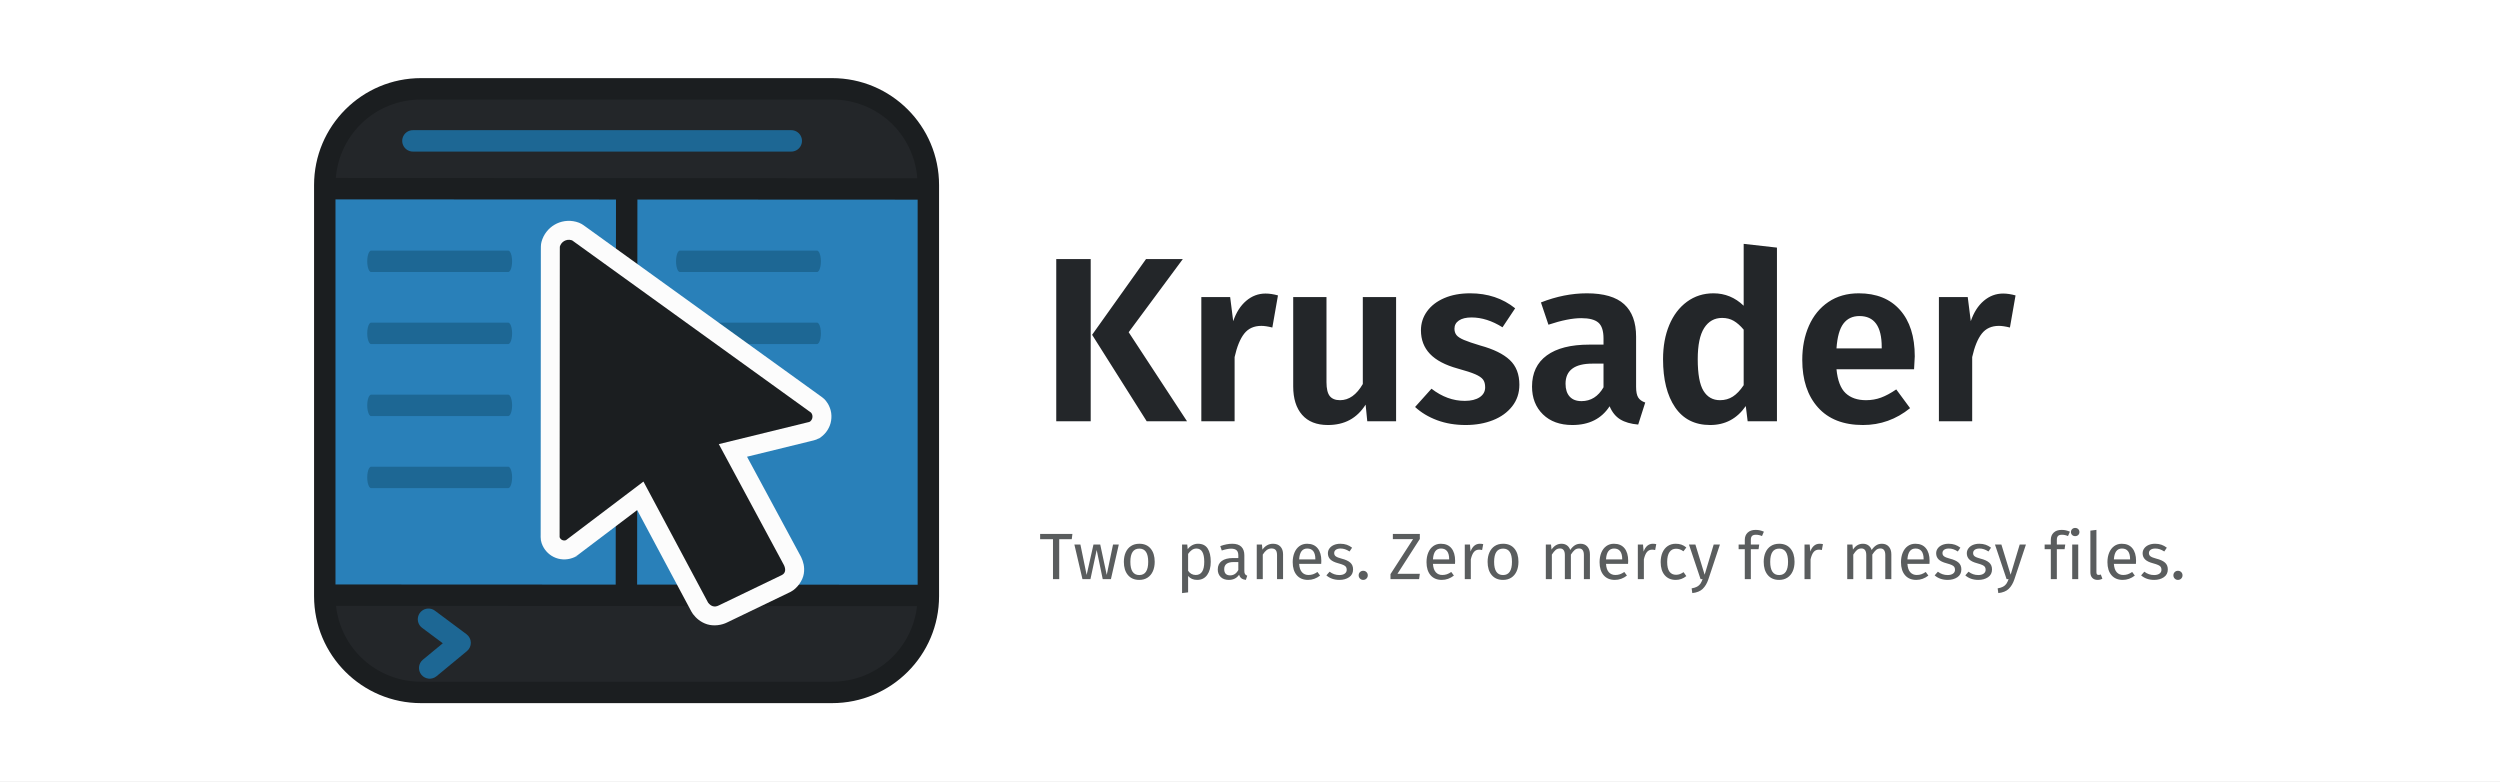
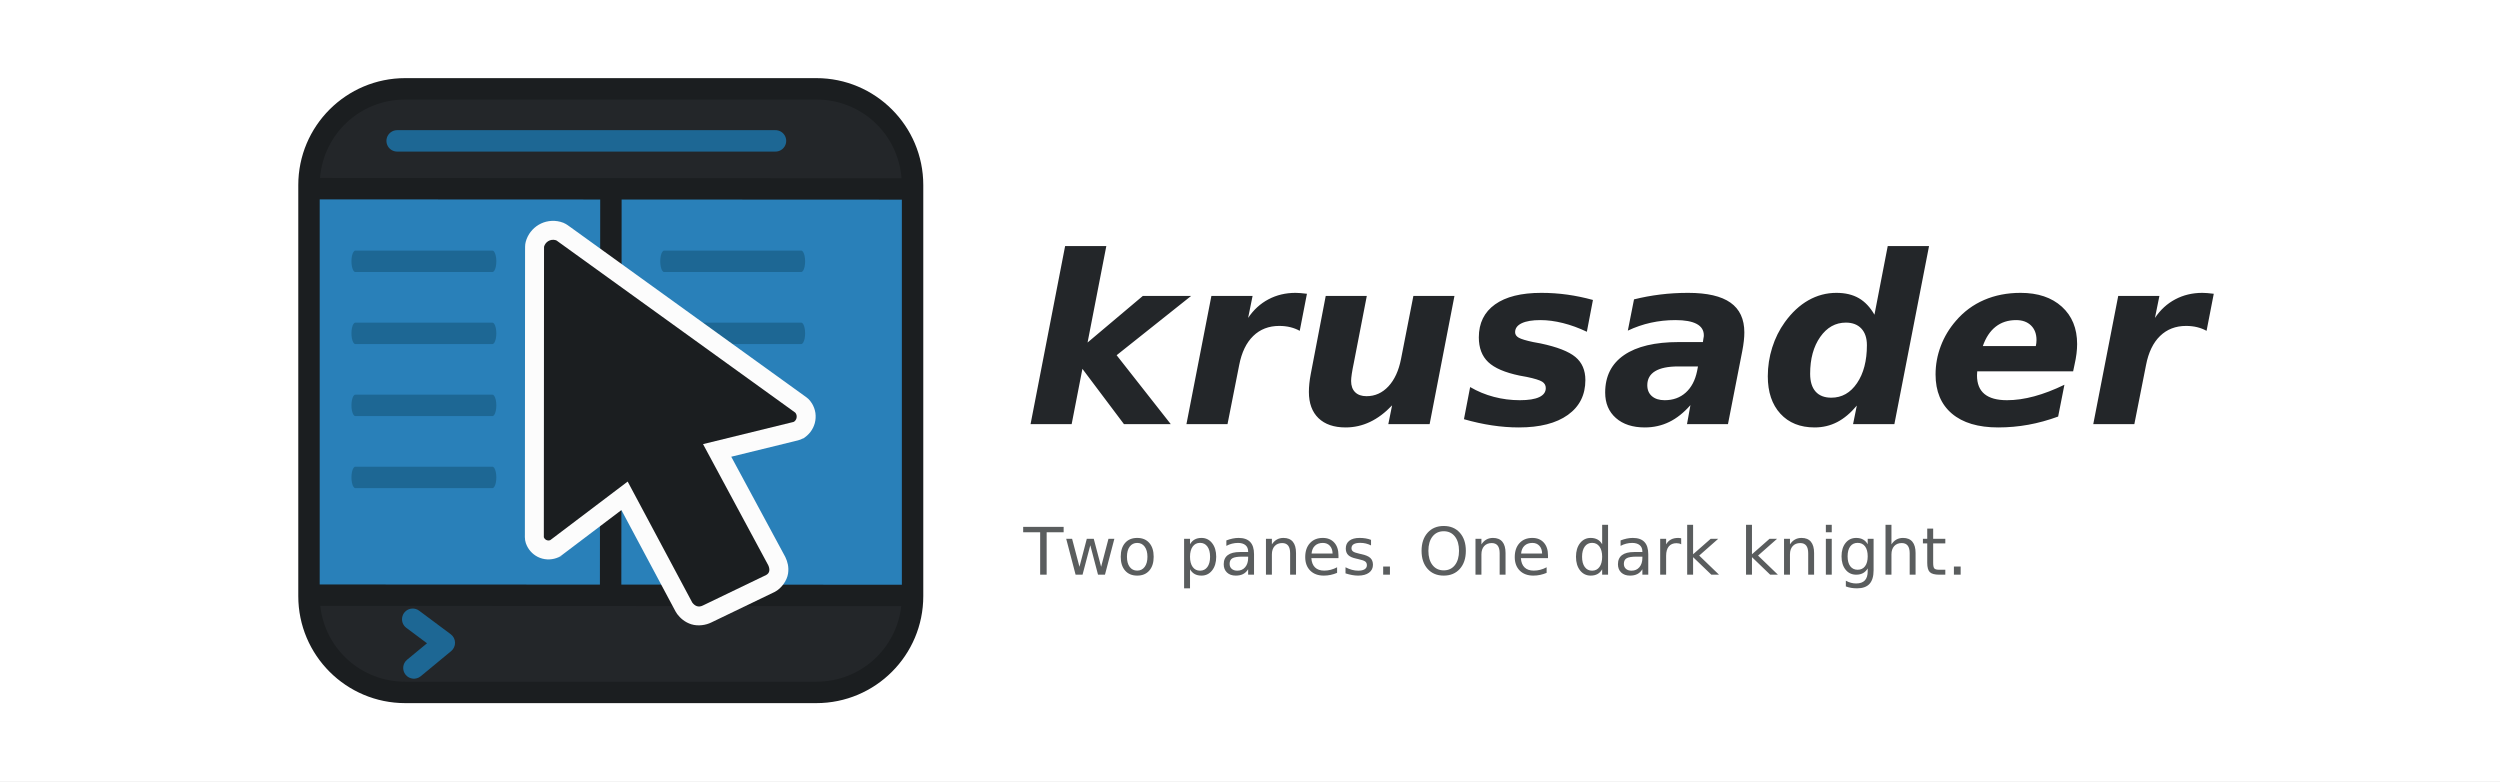
<svg xmlns="http://www.w3.org/2000/svg" width="1600" height="500" viewBox="0 0 1600 500" role="img" aria-label="Krusader">
  <rect width="1600" height="500" fill="#ffffff" />
-   <svg x="201.0" y="50.0" width="400" height="400" viewBox="0 0 200 200">
+   <svg x="190.9" y="50.0" width="400" height="400" viewBox="0 0 200 200">
    <defs id="defs3" />
    <path d="M 1.356,168.25 C 1.356,168.25 18.611,194 18.611,194 L 181.765,194 C 181.765,194 197.823,168.25 197.823,168.25 L 1.356,168.25 z" id="path2986" style="fill:#232629" />
    <path d="M 196.573,36.316 L 3.419,36.316 L 3.419,165.44 L 196.573,165.44 L 196.573,36.316 z" id="path2988" style="fill:#2980b9" />
    <path d="M 18.486,5.427 C 18.486,5.427 1.919,33.234 1.919,33.234 L 198.323,33.234 C 198.323,33.234 180.515,5.427 180.515,5.427 L 18.486,5.427 z" id="path2990" style="fill:#232629" />
    <path d="M 31.685,16.653 C 30.45,16.635 29.3,17.285 28.677,18.352 C 28.054,19.42 28.054,20.74 28.677,21.807 C 29.3,22.875 30.45,23.524 31.685,23.507 L 152.659,23.507 C 153.895,23.524 155.044,22.875 155.667,21.807 C 156.29,20.74 156.29,19.42 155.667,18.352 C 155.044,17.285 153.895,16.635 152.659,16.653 L 31.685,16.653 z" id="path2992" style="fill:#1d6794" />
    <path d="M 34.236,0 C 15.328,0 0,15.327 0,34.234 L 0,165.766 C 0,184.673 15.328,200 34.236,200 L 165.764,200 C 184.672,200 200,184.673 200,165.766 L 200,34.234 C 200,15.327 184.672,0 165.764,0 L 34.236,0 z M 34.236,6.854 L 165.764,6.854 C 180.25,6.854 191.926,17.854 193.035,32.033 L 6.965,31.947 C 8.113,17.809 19.779,6.854 34.236,6.854 z M 6.854,38.801 L 96.616,38.843 L 96.522,162.073 L 6.854,162.03 L 6.854,38.801 z M 103.47,38.843 L 193.146,38.886 L 193.146,162.116 L 103.376,162.073 L 103.47,38.843 z M 7.034,168.884 L 192.949,168.97 C 191.382,182.662 179.907,193.146 165.764,193.146 L 34.236,193.146 C 20.063,193.146 8.562,182.619 7.034,168.884 z" id="path2994" style="fill:#1b1e20;fill-rule:evenodd" />
    <path d="M 36.455,169.737 C 35.003,169.807 33.754,170.786 33.338,172.179 C 32.921,173.571 33.429,175.075 34.605,175.931 L 41.193,180.848 L 34.819,186.108 C 33.359,187.315 33.154,189.476 34.36,190.936 C 35.567,192.396 37.728,192.601 39.188,191.394 L 48.921,183.35 C 49.732,182.68 50.191,181.676 50.166,180.624 C 50.141,179.573 49.635,178.591 48.792,177.961 L 38.7,170.439 C 38.058,169.947 37.263,169.699 36.455,169.737 z" id="path2996" style="fill:#1d6794" />
    <path d="M 18.272,55.195 C 17.824,55.178 17.407,55.827 17.182,56.895 C 16.956,57.962 16.956,59.282 17.182,60.35 C 17.407,61.417 17.824,62.067 18.272,62.049 L 62.116,62.049 C 62.564,62.067 62.98,61.417 63.206,60.35 C 63.432,59.282 63.432,57.962 63.206,56.895 C 62.98,55.827 62.564,55.178 62.116,55.195 L 18.272,55.195 z" id="path2998" style="fill:#1d6794" />
    <path d="M 18.272,78.245 C 17.824,78.228 17.407,78.877 17.182,79.945 C 16.956,81.012 16.956,82.332 17.182,83.4 C 17.407,84.467 17.824,85.117 18.272,85.099 L 62.116,85.099 C 62.564,85.117 62.98,84.467 63.206,83.4 C 63.432,82.332 63.432,81.012 63.206,79.945 C 62.98,78.877 62.564,78.228 62.116,78.245 L 18.272,78.245 z" id="path3000" style="fill:#1d6794" />
    <path d="M 18.272,101.295 C 17.824,101.278 17.407,101.927 17.182,102.995 C 16.956,104.062 16.956,105.382 17.182,106.45 C 17.407,107.517 17.824,108.167 18.272,108.149 L 62.116,108.149 C 62.564,108.167 62.98,107.517 63.206,106.45 C 63.432,105.382 63.432,104.062 63.206,102.995 C 62.98,101.927 62.564,101.278 62.116,101.295 L 18.272,101.295 z" id="path3002" style="fill:#1d6794" />
    <path d="M 18.272,124.345 C 17.824,124.328 17.407,124.977 17.182,126.045 C 16.956,127.112 16.956,128.432 17.182,129.5 C 17.407,130.567 17.824,131.216 18.272,131.199 L 62.116,131.199 C 62.564,131.216 62.98,130.567 63.206,129.5 C 63.432,128.432 63.432,127.112 63.206,126.045 C 62.98,124.977 62.564,124.328 62.116,124.345 L 18.272,124.345 z" id="path3004" style="fill:#1d6794" />
    <path d="M 117.087,55.195 C 116.639,55.178 116.223,55.827 115.997,56.895 C 115.771,57.962 115.771,59.282 115.997,60.35 C 116.223,61.417 116.639,62.067 117.087,62.049 L 160.931,62.049 C 161.379,62.067 161.796,61.417 162.021,60.35 C 162.247,59.282 162.247,57.962 162.021,56.895 C 161.796,55.827 161.379,55.178 160.931,55.195 L 117.087,55.195 z" id="path3006" style="fill:#1d6794" />
    <path d="M 117.087,78.245 C 116.639,78.228 116.223,78.877 115.997,79.945 C 115.771,81.012 115.771,82.332 115.997,83.4 C 116.223,84.467 116.639,85.117 117.087,85.099 L 160.931,85.099 C 161.379,85.117 161.796,84.467 162.021,83.4 C 162.247,82.332 162.247,81.012 162.021,79.945 C 161.796,78.877 161.379,78.228 160.931,78.245 L 117.087,78.245 z" id="path3008" style="fill:#1d6794" />
    <path d="M 82.067,45.686 C 81.486,45.652 80.882,45.668 80.239,45.76 C 79.585,45.855 79,46.011 78.497,46.189 C 77.938,46.388 77.41,46.64 76.919,46.931 C 76.441,47.215 75.968,47.554 75.522,47.95 C 75.077,48.346 74.685,48.775 74.346,49.218 C 74.051,49.603 73.72,50.088 73.415,50.704 C 73.119,51.303 72.924,51.86 72.784,52.384 C 72.653,52.878 72.585,53.387 72.581,53.898 C 72.577,54.412 72.574,54.901 72.57,55.364 C 72.57,55.364 72.513,145.978 72.513,145.978 C 72.513,146.228 72.506,146.523 72.506,146.866 C 72.507,147.504 72.608,148.138 72.805,148.745 C 72.28,147.133 72.25,147.212 72.87,148.946 C 73.225,149.946 73.762,150.781 74.355,151.449 C 74.949,152.117 75.723,152.757 76.673,153.226 C 77.595,153.682 78.591,153.94 79.612,154 C 80.633,154.06 81.681,153.909 82.615,153.577 C 84.587,152.877 84.775,152.569 83.309,153.261 C 83.634,153.11 83.944,152.93 84.237,152.724 C 84.801,152.322 84.762,152.394 84.238,152.709 C 84.341,152.642 84.441,152.572 84.539,152.499 C 84.633,152.428 84.744,152.342 84.873,152.245 C 84.873,152.245 103.399,138.224 103.399,138.224 C 103.399,138.224 120.715,170.653 120.715,170.653 C 120.87,170.949 121.049,171.231 121.25,171.497 C 122.218,172.771 123.68,174.127 125.811,174.782 C 127.942,175.436 130.455,175.064 132.244,174.152 C 139.083,170.85 145.519,167.766 152.375,164.456 C 152.435,164.426 152.495,164.394 152.555,164.361 C 154.628,163.272 156.393,160.764 156.726,158.561 C 157.058,156.359 156.517,154.684 155.895,153.34 C 155.836,153.212 155.772,153.087 155.704,152.964 C 155.704,152.964 138.549,121.153 138.549,121.153 C 138.549,121.153 151.968,117.864 158.679,116.22 C 159.069,116.124 159.485,116.02 159.92,115.913 C 160.506,115.772 161.067,115.544 161.586,115.237 C 161.028,115.569 161.599,115.462 162.837,114.361 C 163.607,113.677 164.248,112.84 164.715,111.897 C 164.901,111.52 165.122,111.026 165.289,110.397 C 165.447,109.807 165.516,109.266 165.544,108.779 C 165.573,108.294 165.569,107.749 165.482,107.143 C 165.389,106.499 165.228,105.989 165.087,105.593 C 164.683,104.455 164.136,103.705 163.789,103.268 C 163.443,102.834 163.038,102.45 162.588,102.126 C 162.273,101.898 161.968,101.68 161.67,101.464 C 161.67,101.464 87.353,47.874 87.353,47.874 C 86.98,47.605 86.597,47.335 86.209,47.055 C 85.828,46.779 85.416,46.548 84.981,46.367 C 85.096,46.414 84.731,46.206 83.865,45.974 C 83.257,45.812 82.647,45.72 82.067,45.686 z" id="path3010" style="fill:#fcfcfc" />
    <path d="M 81.707,51.738 C 81.501,51.726 81.297,51.733 81.1,51.762 C 80.904,51.79 80.714,51.84 80.531,51.905 C 80.349,51.97 80.175,52.052 80.01,52.15 C 79.845,52.247 79.691,52.359 79.548,52.486 C 79.405,52.613 79.276,52.754 79.159,52.906 C 79.043,53.058 78.936,53.22 78.85,53.394 C 78.764,53.568 78.696,53.756 78.645,53.948 C 78.641,54.434 78.641,54.921 78.638,55.408 C 78.638,55.408 78.576,145.978 78.576,145.978 C 78.576,146.275 78.573,146.571 78.573,146.868 C 78.577,146.88 78.576,146.895 78.58,146.908 C 78.648,147.1 78.755,147.272 78.889,147.423 C 79.022,147.573 79.181,147.7 79.364,147.79 C 79.547,147.881 79.753,147.936 79.969,147.949 C 80.186,147.962 80.392,147.93 80.584,147.862 C 80.634,147.845 80.67,147.804 80.717,147.781 C 80.775,147.74 80.835,147.679 80.892,147.649 C 81.003,147.565 81.115,147.482 81.226,147.398 C 81.226,147.398 105.403,129.1 105.403,129.1 C 105.403,129.1 126.079,167.825 126.079,167.825 C 126.955,168.979 128.104,169.454 129.487,168.749 C 129.487,168.749 149.735,158.993 149.735,158.993 C 150.944,158.358 150.949,157.09 150.391,155.884 C 150.391,155.884 129.521,117.118 129.521,117.118 C 129.521,117.118 157.237,110.325 157.237,110.325 C 157.65,110.224 158.063,110.126 158.475,110.025 C 158.586,109.958 158.71,109.913 158.806,109.828 C 159.002,109.654 159.163,109.444 159.281,109.207 C 159.339,109.088 159.391,108.963 159.426,108.832 C 159.461,108.701 159.481,108.563 159.489,108.422 C 159.497,108.282 159.494,108.143 159.474,108.008 C 159.455,107.874 159.419,107.744 159.374,107.619 C 159.298,107.405 159.174,107.218 159.035,107.043 C 158.728,106.821 158.421,106.6 158.115,106.379 C 158.115,106.379 83.803,52.797 83.803,52.797 C 83.423,52.522 83.043,52.246 82.662,51.972 C 82.543,51.923 82.427,51.866 82.301,51.832 C 82.11,51.781 81.912,51.75 81.707,51.738 z" id="path3012" style="fill:#1b1e20" />
  </svg>
-   <path d="M676 165.81L698.05 165.81L698.05 269.62L676 269.62L676 165.81M733.45 165.81L757 165.81L722.35 212.62L759.70 269.62L733.90 269.62L698.95 214.27L733.45 165.81M809.95 187.87Q813.55 187.87 817.90 189.06L814.30 209.62Q810.10 208.56 807.25 208.56Q800.20 208.56 796.30 213.52Q792.40 218.47 790.15 228.52L790.15 269.62L768.85 269.62L768.85 190.12L787.30 190.12L789.25 205.56Q792.10 197.17 797.57 192.52Q803.05 187.87 809.95 187.87M893.50 190.12L893.50 269.62L875.05 269.62L874 258.97Q869.80 265.56 863.80 268.79Q857.80 272.01 849.85 272.01Q839.05 272.01 833.35 265.49Q827.65 258.97 827.65 247.27L827.65 190.12L848.95 190.12L848.95 244.56Q848.95 250.87 851.05 253.49Q853.15 256.12 857.65 256.12Q866.20 256.12 872.20 245.77L872.20 190.12L893.50 190.12M940.90 187.72Q957.70 187.72 969.70 197.31L961.60 209.47Q951.55 203.17 941.80 203.17Q936.55 203.17 933.70 205.12Q930.85 207.06 930.85 210.37Q930.85 212.77 932.12 214.42Q933.40 216.06 936.92 217.56Q940.45 219.06 947.50 221.17Q960.10 224.62 966.25 230.39Q972.40 236.17 972.40 246.22Q972.40 254.17 967.82 260.01Q963.25 265.87 955.45 268.94Q947.65 272.01 938.05 272.01Q928 272.01 919.75 268.94Q911.50 265.87 905.65 260.47L916.15 248.77Q926.20 256.56 937.45 256.56Q943.45 256.56 946.97 254.24Q950.50 251.92 950.50 247.87Q950.50 244.72 949.15 242.92Q947.80 241.12 944.20 239.54Q940.60 237.97 932.95 235.87Q920.95 232.56 915.17 226.49Q909.40 220.42 909.40 211.42Q909.40 204.67 913.30 199.27Q917.20 193.87 924.32 190.79Q931.45 187.72 940.90 187.72M1047.10 247.56Q1047.10 252.22 1048.45 254.39Q1049.80 256.56 1052.95 257.62L1048.45 271.72Q1041.40 271.12 1036.97 268.42Q1032.55 265.72 1030.15 260.01Q1022.35 272.01 1006.30 272.01Q994.45 272.01 987.47 265.19Q980.50 258.37 980.50 247.42Q980.50 234.37 989.95 227.47Q999.40 220.56 1017.10 220.56L1026.25 220.56L1026.25 216.67Q1026.25 209.31 1022.95 206.47Q1019.65 203.62 1012 203.62Q1003.60 203.62 991 207.81L986.20 193.56Q1001.05 187.72 1015.60 187.72Q1031.80 187.72 1039.45 194.69Q1047.10 201.67 1047.10 215.47L1047.10 247.56M1012.15 256.72Q1021.15 256.72 1026.25 247.87L1026.25 232.72L1019.20 232.72Q1001.95 232.72 1001.95 245.62Q1001.95 250.87 1004.57 253.79Q1007.20 256.72 1012.15 256.72M1115.95 156.06L1137.25 158.47L1137.25 269.62L1118.50 269.62L1117.30 259.87Q1108.90 272.01 1094.50 272.01Q1079.80 272.01 1072.07 260.69Q1064.35 249.37 1064.35 229.87Q1064.35 217.56 1068.32 208.04Q1072.30 198.52 1079.65 193.12Q1087 187.72 1096.60 187.72Q1107.70 187.72 1115.95 195.67L1115.95 156.06M1100.80 256.12Q1105.45 256.12 1109.05 253.79Q1112.65 251.47 1115.95 246.52L1115.95 210.97Q1112.80 207.22 1109.57 205.34Q1106.35 203.47 1102.15 203.47Q1094.80 203.47 1090.67 209.92Q1086.55 216.37 1086.55 229.87Q1086.55 244.12 1090.22 250.12Q1093.90 256.12 1100.80 256.12M1225.45 228.06Q1225.45 229.56 1225 236.31L1175.35 236.31Q1176.40 247.12 1181.20 251.62Q1186 256.12 1194.25 256.12Q1199.35 256.12 1203.85 254.47Q1208.35 252.81 1213.60 249.22L1222.45 261.22Q1209.10 272.01 1192.30 272.01Q1173.55 272.01 1163.50 260.76Q1153.45 249.52 1153.45 230.31Q1153.45 218.17 1157.72 208.49Q1162 198.81 1170.17 193.27Q1178.35 187.72 1189.60 187.72Q1206.55 187.72 1216 198.37Q1225.45 209.02 1225.45 228.06M1204.30 222.97L1204.30 222.06Q1204.30 202.27 1190.05 202.27Q1183.45 202.27 1179.77 207.14Q1176.10 212.02 1175.35 222.97L1204.30 222.97M1282 187.87Q1285.60 187.87 1289.95 189.06L1286.35 209.62Q1282.15 208.56 1279.30 208.56Q1272.25 208.56 1268.35 213.52Q1264.45 218.47 1262.20 228.52L1262.20 269.62L1240.90 269.62L1240.90 190.12L1259.35 190.12L1261.30 205.56Q1264.15 197.17 1269.62 192.52Q1275.10 187.87 1282 187.87" fill="#232629" />
-   <path d="M665.68 341.70L686.34 341.70L685.92 345.10L677.90 345.10L677.90 370.63L673.91 370.63L673.91 345.10L665.68 345.10L665.68 341.70M712.34 348.50L716.03 348.50L710.99 370.63L705.74 370.63L701.88 351.99L697.89 370.63L692.77 370.63L687.60 348.50L691.46 348.50L695.45 367.95L699.82 348.50L704.15 348.50L708.31 367.95L712.34 348.50M729.18 348Q733.84 348 736.42 351.11Q739.01 354.21 739.01 359.55Q739.01 362.99 737.83 365.62Q736.66 368.24 734.43 369.69Q732.20 371.14 729.14 371.14Q724.48 371.14 721.87 368.03Q719.27 364.92 719.27 359.59Q719.27 356.14 720.44 353.52Q721.62 350.89 723.85 349.45Q726.07 348 729.18 348M729.18 351.11Q723.43 351.11 723.43 359.59Q723.43 368.03 729.14 368.03Q734.85 368.03 734.85 359.55Q734.85 351.11 729.18 351.11M766.69 348Q770.93 348 772.90 351.02Q774.88 354.05 774.88 359.55Q774.88 364.75 772.61 367.95Q770.34 371.14 766.18 371.14Q762.49 371.14 760.39 368.62L760.39 379.12L756.52 379.58L756.52 348.50L759.84 348.50L760.13 351.48Q761.35 349.80 763.07 348.90Q764.80 348 766.69 348M765.26 367.99Q770.72 367.99 770.72 359.55Q770.72 351.06 765.72 351.06Q764.08 351.06 762.74 352.03Q761.39 353 760.39 354.51L760.39 365.30Q761.23 366.60 762.49 367.30Q763.75 367.99 765.26 367.99M796.38 365.47Q796.38 366.81 796.84 367.46Q797.30 368.12 798.23 368.45L797.35 371.14Q795.62 370.93 794.57 370.17Q793.52 369.42 793.02 367.82Q790.79 371.14 786.43 371.14Q783.15 371.14 781.26 369.29Q779.37 367.44 779.37 364.46Q779.37 360.93 781.91 359.04Q784.45 357.15 789.11 357.15L792.52 357.15L792.52 355.51Q792.52 353.16 791.38 352.15Q790.25 351.15 787.90 351.15Q785.46 351.15 781.93 352.32L780.97 349.51Q785.08 348 788.61 348Q792.52 348 794.45 349.91Q796.38 351.82 796.38 355.35L796.38 365.47M787.31 368.24Q790.63 368.24 792.52 364.80L792.52 359.71L789.62 359.71Q783.49 359.71 783.49 364.25Q783.49 366.22 784.45 367.23Q785.42 368.24 787.31 368.24M814.73 348Q817.76 348 819.46 349.80Q821.16 351.61 821.16 354.76L821.16 370.63L817.30 370.63L817.30 355.31Q817.30 352.95 816.41 351.99Q815.53 351.02 813.81 351.02Q812.05 351.02 810.70 352.03Q809.36 353.04 808.18 354.93L808.18 370.63L804.32 370.63L804.32 348.50L807.64 348.50L807.97 351.78Q809.15 350.01 810.89 349Q812.63 348 814.73 348M845.65 358.92Q845.65 359.88 845.56 360.89L831.45 360.89Q831.70 364.55 833.30 366.27Q834.89 367.99 837.41 367.99Q839.01 367.99 840.35 367.53Q841.70 367.06 843.17 366.06L844.85 368.37Q841.32 371.14 837.12 371.14Q832.50 371.14 829.92 368.12Q827.33 365.09 827.33 359.80Q827.33 356.36 828.45 353.69Q829.56 351.02 831.64 349.51Q833.72 348 836.53 348Q840.94 348 843.29 350.89Q845.65 353.79 845.65 358.92M841.82 358.03L841.82 357.78Q841.82 354.51 840.52 352.78Q839.22 351.06 836.62 351.06Q831.87 351.06 831.45 358.03L841.82 358.03M857.83 348Q860.09 348 861.90 348.63Q863.71 349.26 865.34 350.52L863.71 352.95Q862.19 351.99 860.83 351.52Q859.46 351.06 857.95 351.06Q856.06 351.06 854.97 351.84Q853.88 352.62 853.88 353.96Q853.88 355.31 854.91 356.06Q855.94 356.82 858.62 357.53Q862.32 358.45 864.15 360.05Q865.97 361.65 865.97 364.42Q865.97 367.69 863.43 369.42Q860.89 371.14 857.24 371.14Q852.20 371.14 848.88 368.24L850.94 365.89Q853.75 368.03 857.15 368.03Q859.34 368.03 860.62 367.13Q861.90 366.22 861.90 364.67Q861.90 363.54 861.44 362.84Q860.98 362.15 859.84 361.63Q858.71 361.10 856.52 360.51Q853 359.59 851.42 358.03Q849.85 356.48 849.85 354.09Q849.85 352.37 850.87 350.96Q851.90 349.55 853.73 348.77Q855.56 348 857.83 348M872.44 365.30Q873.70 365.30 874.54 366.14Q875.38 366.98 875.38 368.20Q875.38 369.42 874.54 370.28Q873.70 371.14 872.44 371.14Q871.22 371.14 870.38 370.28Q869.54 369.42 869.54 368.20Q869.54 366.98 870.38 366.14Q871.22 365.30 872.44 365.30M891.43 341.70L908.69 341.70L908.69 344.93L894.37 367.23L908.69 367.23L908.23 370.63L889.91 370.63L889.91 367.44L904.36 345.06L891.43 345.06L891.43 341.70M931.28 358.92Q931.28 359.88 931.20 360.89L917.09 360.89Q917.34 364.55 918.94 366.27Q920.53 367.99 923.05 367.99Q924.65 367.99 925.99 367.53Q927.34 367.06 928.81 366.06L930.49 368.37Q926.96 371.14 922.76 371.14Q918.14 371.14 915.55 368.12Q912.97 365.09 912.97 359.80Q912.97 356.36 914.08 353.69Q915.20 351.02 917.28 349.51Q919.36 348 922.17 348Q926.58 348 928.93 350.89Q931.28 353.79 931.28 358.92M927.46 358.03L927.46 357.78Q927.46 354.51 926.16 352.78Q924.86 351.06 922.25 351.06Q917.51 351.06 917.09 358.03L927.46 358.03M947.08 348Q948.25 348 949.26 348.25L948.55 352.03Q947.54 351.78 946.61 351.78Q944.56 351.78 943.30 353.29Q942.04 354.80 941.32 357.99L941.32 370.63L937.46 370.63L937.46 348.50L940.78 348.50L941.15 353Q942.04 350.52 943.55 349.26Q945.06 348 947.08 348M961.99 348Q966.65 348 969.23 351.11Q971.81 354.21 971.81 359.55Q971.81 362.99 970.64 365.62Q969.46 368.24 967.24 369.69Q965.01 371.14 961.94 371.14Q957.28 371.14 954.68 368.03Q952.07 364.92 952.07 359.59Q952.07 356.14 953.25 353.52Q954.43 350.89 956.65 349.45Q958.88 348 961.99 348M961.99 351.11Q956.23 351.11 956.23 359.59Q956.23 368.03 961.94 368.03Q967.66 368.03 967.66 359.55Q967.66 351.11 961.99 351.11M1011.55 348Q1014.28 348 1015.91 349.82Q1017.55 351.65 1017.55 354.76L1017.55 370.63L1013.69 370.63L1013.69 355.31Q1013.69 351.02 1010.58 351.02Q1008.94 351.02 1007.81 351.97Q1006.67 352.91 1005.37 354.93L1005.37 370.63L1001.51 370.63L1001.51 355.31Q1001.51 351.02 998.40 351.02Q996.72 351.02 995.59 351.99Q994.45 352.95 993.19 354.93L993.19 370.63L989.33 370.63L989.33 348.50L992.65 348.50L992.98 351.74Q995.46 348 999.37 348Q1001.42 348 1002.87 349.05Q1004.32 350.10 1004.95 351.99Q1006.25 350.06 1007.83 349.03Q1009.40 348 1011.55 348M1042.04 358.92Q1042.04 359.88 1041.95 360.89L1027.84 360.89Q1028.09 364.55 1029.69 366.27Q1031.29 367.99 1033.81 367.99Q1035.40 367.99 1036.75 367.53Q1038.09 367.06 1039.56 366.06L1041.24 368.37Q1037.71 371.14 1033.51 371.14Q1028.89 371.14 1026.31 368.12Q1023.73 365.09 1023.73 359.80Q1023.73 356.36 1024.84 353.69Q1025.95 351.02 1028.03 349.51Q1030.11 348 1032.92 348Q1037.33 348 1039.69 350.89Q1042.04 353.79 1042.04 358.92M1038.22 358.03L1038.22 357.78Q1038.22 354.51 1036.91 352.78Q1035.61 351.06 1033.01 351.06Q1028.26 351.06 1027.84 358.03L1038.22 358.03M1057.83 348Q1059.01 348 1060.01 348.25L1059.30 352.03Q1058.29 351.78 1057.37 351.78Q1055.31 351.78 1054.05 353.29Q1052.79 354.80 1052.08 357.99L1052.08 370.63L1048.21 370.63L1048.21 348.50L1051.53 348.50L1051.91 353Q1052.79 350.52 1054.30 349.26Q1055.81 348 1057.83 348M1072.49 348Q1074.46 348 1076.10 348.56Q1077.74 349.13 1079.25 350.39L1077.40 352.83Q1076.23 351.99 1075.11 351.59Q1074 351.19 1072.66 351.19Q1069.97 351.19 1068.48 353.33Q1066.99 355.47 1066.99 359.67Q1066.99 363.87 1068.46 365.87Q1069.93 367.86 1072.66 367.86Q1073.96 367.86 1075.05 367.46Q1076.14 367.06 1077.49 366.18L1079.25 368.70Q1076.23 371.14 1072.49 371.14Q1067.99 371.14 1065.41 368.12Q1062.83 365.09 1062.83 359.76Q1062.83 356.23 1064 353.58Q1065.18 350.94 1067.34 349.47Q1069.51 348 1072.49 348M1100.75 348.50L1093.36 370.76Q1092.06 374.63 1089.73 376.87Q1087.40 379.12 1083.07 379.58L1082.65 376.56Q1084.84 376.18 1086.14 375.46Q1087.44 374.75 1088.22 373.64Q1088.99 372.52 1089.67 370.63L1088.36 370.63L1080.93 348.50L1085.05 348.50L1090.97 367.82L1096.76 348.50L1100.75 348.50M1123.81 342.24Q1122.05 342.24 1121.29 343.02Q1120.54 343.80 1120.54 345.44L1120.54 348.50L1125.91 348.50L1125.49 351.48L1120.54 351.48L1120.54 370.63L1116.67 370.63L1116.67 351.48L1112.72 351.48L1112.72 348.50L1116.67 348.50L1116.67 345.48Q1116.67 342.62 1118.50 340.88Q1120.33 339.13 1123.60 339.13Q1125.11 339.13 1126.31 339.41Q1127.51 339.68 1128.89 340.27L1127.68 343.08Q1125.79 342.24 1123.81 342.24M1138.68 348Q1143.34 348 1145.92 351.11Q1148.51 354.21 1148.51 359.55Q1148.51 362.99 1147.33 365.62Q1146.16 368.24 1143.93 369.69Q1141.70 371.14 1138.64 371.14Q1133.98 371.14 1131.37 368.03Q1128.77 364.92 1128.77 359.59Q1128.77 356.14 1129.94 353.52Q1131.12 350.89 1133.35 349.45Q1135.57 348 1138.68 348M1138.68 351.11Q1132.93 351.11 1132.93 359.59Q1132.93 368.03 1138.64 368.03Q1144.35 368.03 1144.35 359.55Q1144.35 351.11 1138.68 351.11M1164.51 348Q1165.69 348 1166.69 348.25L1165.98 352.03Q1164.97 351.78 1164.05 351.78Q1161.99 351.78 1160.73 353.29Q1159.47 354.80 1158.76 357.99L1158.76 370.63L1154.89 370.63L1154.89 348.50L1158.21 348.50L1158.59 353Q1159.47 350.52 1160.98 349.26Q1162.49 348 1164.51 348M1204.45 348Q1207.18 348 1208.82 349.82Q1210.46 351.65 1210.46 354.76L1210.46 370.63L1206.59 370.63L1206.59 355.31Q1206.59 351.02 1203.49 351.02Q1201.85 351.02 1200.71 351.97Q1199.58 352.91 1198.28 354.93L1198.28 370.63L1194.41 370.63L1194.41 355.31Q1194.41 351.02 1191.31 351.02Q1189.63 351.02 1188.49 351.99Q1187.36 352.95 1186.10 354.93L1186.10 370.63L1182.23 370.63L1182.23 348.50L1185.55 348.50L1185.89 351.74Q1188.37 348 1192.27 348Q1194.33 348 1195.78 349.05Q1197.23 350.10 1197.86 351.99Q1199.16 350.06 1200.74 349.03Q1202.31 348 1204.45 348M1234.94 358.92Q1234.94 359.88 1234.86 360.89L1220.75 360.89Q1221 364.55 1222.60 366.27Q1224.19 367.99 1226.71 367.99Q1228.31 367.99 1229.65 367.53Q1231 367.06 1232.47 366.06L1234.15 368.37Q1230.62 371.14 1226.42 371.14Q1221.80 371.14 1219.22 368.12Q1216.63 365.09 1216.63 359.80Q1216.63 356.36 1217.75 353.69Q1218.86 351.02 1220.94 349.51Q1223.02 348 1225.83 348Q1230.24 348 1232.59 350.89Q1234.94 353.79 1234.94 358.92M1231.12 358.03L1231.12 357.78Q1231.12 354.51 1229.82 352.78Q1228.52 351.06 1225.91 351.06Q1221.17 351.06 1220.75 358.03L1231.12 358.03M1247.12 348Q1249.39 348 1251.20 348.63Q1253 349.26 1254.64 350.52L1253 352.95Q1251.49 351.99 1250.13 351.52Q1248.76 351.06 1247.25 351.06Q1245.36 351.06 1244.27 351.84Q1243.18 352.62 1243.18 353.96Q1243.18 355.31 1244.21 356.06Q1245.23 356.82 1247.92 357.53Q1251.62 358.45 1253.45 360.05Q1255.27 361.65 1255.27 364.42Q1255.27 367.69 1252.73 369.42Q1250.19 371.14 1246.54 371.14Q1241.50 371.14 1238.18 368.24L1240.24 365.89Q1243.05 368.03 1246.45 368.03Q1248.64 368.03 1249.92 367.13Q1251.20 366.22 1251.20 364.67Q1251.20 363.54 1250.74 362.84Q1250.27 362.15 1249.14 361.63Q1248.01 361.10 1245.82 360.51Q1242.29 359.59 1240.72 358.03Q1239.14 356.48 1239.14 354.09Q1239.14 352.37 1240.17 350.96Q1241.20 349.55 1243.03 348.77Q1244.86 348 1247.12 348M1266.74 348Q1269.01 348 1270.81 348.63Q1272.62 349.26 1274.26 350.52L1272.62 352.95Q1271.11 351.99 1269.74 351.52Q1268.38 351.06 1266.86 351.06Q1264.97 351.06 1263.88 351.84Q1262.79 352.62 1262.79 353.96Q1262.79 355.31 1263.82 356.06Q1264.85 356.82 1267.54 357.53Q1271.23 358.45 1273.06 360.05Q1274.89 361.65 1274.89 364.42Q1274.89 367.69 1272.35 369.42Q1269.80 371.14 1266.15 371.14Q1261.11 371.14 1257.79 368.24L1259.85 365.89Q1262.66 368.03 1266.07 368.03Q1268.25 368.03 1269.53 367.13Q1270.81 366.22 1270.81 364.67Q1270.81 363.54 1270.35 362.84Q1269.89 362.15 1268.75 361.63Q1267.62 361.10 1265.44 360.51Q1261.91 359.59 1260.33 358.03Q1258.76 356.48 1258.76 354.09Q1258.76 352.37 1259.79 350.96Q1260.82 349.55 1262.64 348.77Q1264.47 348 1266.74 348M1296.60 348.50L1289.21 370.76Q1287.91 374.63 1285.58 376.87Q1283.24 379.12 1278.92 379.58L1278.50 376.56Q1280.68 376.18 1281.98 375.46Q1283.29 374.75 1284.06 373.64Q1284.84 372.52 1285.51 370.63L1284.21 370.63L1276.78 348.50L1280.89 348.50L1286.81 367.82L1292.61 348.50L1296.60 348.50M1319.66 342.24Q1317.89 342.24 1317.14 343.02Q1316.38 343.80 1316.38 345.44L1316.38 348.50L1321.76 348.50L1321.34 351.48L1316.38 351.48L1316.38 370.63L1312.52 370.63L1312.52 351.48L1308.57 351.48L1308.57 348.50L1312.52 348.50L1312.52 345.48Q1312.52 342.62 1314.35 340.88Q1316.17 339.13 1319.45 339.13Q1320.96 339.13 1322.16 339.41Q1323.35 339.68 1324.74 340.27L1323.52 343.08Q1321.63 342.24 1319.66 342.24M1326.21 348.50L1330.07 348.50L1330.07 370.63L1326.21 370.63L1326.21 348.50M1328.10 337.88Q1329.32 337.88 1330.07 338.63Q1330.83 339.39 1330.83 340.52Q1330.83 341.65 1330.07 342.39Q1329.32 343.13 1328.10 343.13Q1326.92 343.13 1326.17 342.39Q1325.41 341.65 1325.41 340.52Q1325.41 339.39 1326.17 338.63Q1326.92 337.88 1328.10 337.88M1342.46 371.14Q1340.32 371.14 1339.08 369.86Q1337.84 368.58 1337.84 366.27L1337.84 339.60L1341.71 339.13L1341.71 366.18Q1341.71 367.11 1342.02 367.53Q1342.34 367.95 1343.09 367.95Q1343.89 367.95 1344.52 367.69L1345.53 370.38Q1344.14 371.14 1342.46 371.14M1367.08 358.92Q1367.08 359.88 1366.99 360.89L1352.88 360.89Q1353.13 364.55 1354.73 366.27Q1356.32 367.99 1358.84 367.99Q1360.44 367.99 1361.78 367.53Q1363.13 367.06 1364.60 366.06L1366.28 368.37Q1362.75 371.14 1358.55 371.14Q1353.93 371.14 1351.35 368.12Q1348.76 365.09 1348.76 359.80Q1348.76 356.36 1349.88 353.69Q1350.99 351.02 1353.07 349.51Q1355.15 348 1357.96 348Q1362.37 348 1364.72 350.89Q1367.08 353.79 1367.08 358.92M1363.25 358.03L1363.25 357.78Q1363.25 354.51 1361.95 352.78Q1360.65 351.06 1358.05 351.06Q1353.30 351.06 1352.88 358.03L1363.25 358.03M1379.26 348Q1381.52 348 1383.33 348.63Q1385.14 349.26 1386.77 350.52L1385.14 352.95Q1383.62 351.99 1382.26 351.52Q1380.89 351.06 1379.38 351.06Q1377.49 351.06 1376.40 351.84Q1375.31 352.62 1375.31 353.96Q1375.31 355.31 1376.34 356.06Q1377.37 356.82 1380.05 357.53Q1383.75 358.45 1385.58 360.05Q1387.40 361.65 1387.40 364.42Q1387.40 367.69 1384.86 369.42Q1382.32 371.14 1378.67 371.14Q1373.63 371.14 1370.31 368.24L1372.37 365.89Q1375.18 368.03 1378.58 368.03Q1380.77 368.03 1382.05 367.13Q1383.33 366.22 1383.33 364.67Q1383.33 363.54 1382.87 362.84Q1382.41 362.15 1381.27 361.63Q1380.14 361.10 1377.95 360.51Q1374.43 359.59 1372.85 358.03Q1371.28 356.48 1371.28 354.09Q1371.28 352.37 1372.31 350.96Q1373.33 349.55 1375.16 348.77Q1376.99 348 1379.26 348M1393.87 365.30Q1395.13 365.30 1395.97 366.14Q1396.81 366.98 1396.81 368.20Q1396.81 369.42 1395.97 370.28Q1395.13 371.14 1393.87 371.14Q1392.65 371.14 1391.81 370.28Q1390.97 369.42 1390.97 368.20Q1390.97 366.98 1391.81 366.14Q1392.65 365.30 1393.87 365.30" fill="#5a5d5e" />
+   <path d="M659.56 271.44L681.68 157.47L708.05 157.47L696.04 219.21L731.41 189.40L762.32 189.40L714.64 227.34L749.29 271.44L719.33 271.44L692.74 236.06L685.86 271.44M836.44 188.01L831.83 211.74Q829.12 210.21 825.82 209.40Q822.53 208.59 818.72 208.59Q808.68 208.59 802.06 215.04Q795.43 221.48 793.08 233.64L785.61 271.44L759.32 271.44L775.29 189.40L801.65 189.40L798.80 203.47Q804 195.70 811.80 191.57Q819.60 187.43 829.12 187.43Q830.51 187.43 832.27 187.57Q834.03 187.72 836.44 188.01M838.86 239.50L848.46 189.40L874.75 189.40L866.47 232.10Q865.59 236.28 865.15 239.21Q864.71 242.14 864.71 243.82Q864.71 248.44 867.28 251Q869.84 253.56 874.60 253.56Q882.73 253.56 888.59 247.27Q894.45 240.97 896.65 229.76L904.56 189.40L930.85 189.40L914.96 271.44L888.52 271.44L890.94 259.42Q884.20 266.53 876.80 270.04Q869.40 273.56 861.20 273.56Q849.99 273.56 843.84 267.63Q837.69 261.69 837.69 250.85Q837.69 248.29 837.98 245.44Q838.27 242.58 838.86 239.50M1019.48 191.97L1015.59 212.33Q1007.90 208.67 1000.29 206.76Q992.67 204.86 985.86 204.86Q978.09 204.86 973.88 206.87Q969.67 208.89 969.67 212.62Q969.67 214.82 972.01 216.14Q974.36 217.46 981.24 218.92L986 219.80Q1001.90 223.17 1008.27 228.48Q1014.64 233.79 1014.64 243.24Q1014.64 257.52 1003.44 265.54Q992.23 273.56 972.09 273.56Q963.67 273.56 954.88 272.24Q946.09 270.92 936.93 268.29L940.89 247.71Q947.99 251.88 956.08 254Q964.18 256.13 972.67 256.13Q980.95 256.13 985.13 254.15Q989.30 252.17 989.30 248.36Q989.30 245.73 986.96 244.26Q984.61 242.80 977.29 241.26L972.53 240.38Q958.46 237.45 952.46 231.74Q946.45 226.03 946.45 215.92Q946.45 202.22 956.82 194.82Q967.18 187.43 986.44 187.43Q994.87 187.43 1003.03 188.56Q1011.20 189.70 1019.48 191.97M1086.71 234.52L1074.11 234.52Q1064.30 234.52 1059.28 237.56Q1054.27 240.60 1054.27 246.53Q1054.27 251 1057.23 253.56Q1060.20 256.13 1065.40 256.13Q1073.46 256.13 1078.88 251.26Q1084.29 246.39 1086.13 237.52L1086.71 234.52M1115.06 224.63L1105.90 271.44L1079.68 271.44L1081.88 259.28Q1075.43 266.60 1068.25 270.08Q1061.08 273.56 1052.65 273.56Q1041.01 273.56 1034.16 267.52Q1027.31 261.48 1027.31 251.22Q1027.31 235.55 1039.43 227.23Q1051.56 218.92 1074.41 218.92L1089.86 218.92L1090.15 216.87Q1090.37 215.85 1090.41 215.41Q1090.45 214.97 1090.45 214.60Q1090.45 209.77 1085.87 207.31Q1081.29 204.86 1072.28 204.86Q1064.15 204.86 1056.54 206.54Q1048.92 208.23 1041.81 211.60L1045.77 191.60Q1053.97 189.55 1062.58 188.49Q1071.18 187.43 1080.41 187.43Q1098.65 187.43 1107.51 193.69Q1116.38 199.95 1116.38 212.77Q1116.38 215.26 1116.05 218.23Q1115.72 221.19 1115.06 224.63M1172.04 254.52Q1182.15 254.52 1188.48 245.22Q1194.82 235.91 1194.82 220.90Q1194.82 214.09 1191.27 210.28Q1187.71 206.47 1181.34 206.47Q1171.38 206.47 1164.93 215.66Q1158.49 224.85 1158.49 239.21Q1158.49 246.68 1161.97 250.60Q1165.45 254.52 1172.04 254.52M1199.65 201.42L1208.15 157.47L1234.59 157.47L1212.40 271.44L1185.96 271.44L1188.37 259.57Q1182.37 266.75 1175.77 270.15Q1169.18 273.56 1161.35 273.56Q1147.50 273.56 1139.45 264.77Q1131.39 255.98 1131.39 240.82Q1131.39 231.37 1134.21 222.44Q1137.03 213.50 1142.30 206.18Q1148.97 196.95 1157.35 192.19Q1165.74 187.43 1175.33 187.43Q1183.76 187.43 1189.65 190.83Q1195.55 194.24 1199.65 201.42M1327.68 233.50L1326.80 237.67L1265.42 237.67Q1265.42 238.11 1265.35 238.95Q1265.28 239.80 1265.28 240.23Q1265.28 248.22 1270.07 252.17Q1274.87 256.13 1284.47 256.13Q1292.74 256.13 1301.93 253.64Q1311.13 251.15 1321.23 246.24L1317.21 266.60Q1307.61 270.12 1298.13 271.84Q1288.64 273.56 1278.83 273.56Q1259.64 273.56 1249.20 264.70Q1238.76 255.84 1238.76 239.65Q1238.76 230.27 1242.10 221.45Q1245.43 212.62 1251.80 205.30Q1259.34 196.51 1269.85 191.97Q1280.36 187.43 1293.18 187.43Q1309.81 187.43 1319.59 196.29Q1329.36 205.15 1329.36 220.17Q1329.36 223.10 1328.96 226.36Q1328.56 229.61 1327.68 233.50M1269.01 221.48L1302.92 221.48Q1303.14 220.53 1303.25 219.54Q1303.36 218.56 1303.36 217.60Q1303.36 211.74 1299.85 208.30Q1296.33 204.86 1290.33 204.86Q1282.63 204.86 1277.25 209.07Q1271.87 213.28 1269.01 221.48M1416.81 188.01L1412.20 211.74Q1409.49 210.21 1406.19 209.40Q1402.90 208.59 1399.09 208.59Q1389.06 208.59 1382.43 215.04Q1375.80 221.48 1373.46 233.64L1365.98 271.44L1339.69 271.44L1355.66 189.40L1382.02 189.40L1379.17 203.47Q1384.37 195.70 1392.17 191.57Q1399.97 187.43 1409.49 187.43Q1410.88 187.43 1412.64 187.57Q1414.40 187.72 1416.81 188.01" fill="#232629" />
+   <path d="M654.83 340.67L654.83 337.18L680.73 337.18L680.73 340.67L669.86 340.67L669.86 367.80L665.70 367.80L665.70 340.67M688.38 367.80L682.37 344.83L686.14 344.83L690.86 362.75L695.55 344.83L700 344.83L704.72 362.75L709.42 344.83L713.19 344.83L707.18 367.80L702.73 367.80L697.79 348.97L692.83 367.80M727.81 347.47Q724.78 347.47 723.01 349.84Q721.25 352.21 721.25 356.33Q721.25 360.46 723 362.82Q724.76 365.19 727.81 365.19Q730.83 365.19 732.59 362.81Q734.36 360.44 734.36 356.33Q734.36 352.25 732.59 349.86Q730.83 347.47 727.81 347.47M727.81 344.27Q732.74 344.27 735.54 347.47Q738.35 350.67 738.35 356.33Q738.35 361.97 735.54 365.18Q732.74 368.39 727.81 368.39Q722.87 368.39 720.07 365.18Q717.27 361.97 717.27 356.33Q717.27 350.67 720.07 347.47Q722.87 344.27 727.81 344.27M761.61 364.35L761.61 376.53L757.82 376.53L757.82 344.83L761.61 344.83L761.61 348.31Q762.80 346.26 764.61 345.27Q766.43 344.27 768.95 344.27Q773.14 344.27 775.75 347.60Q778.37 350.92 778.37 356.33Q778.37 361.75 775.75 365.07Q773.14 368.39 768.95 368.39Q766.43 368.39 764.61 367.40Q762.80 366.40 761.61 364.35M774.45 356.33Q774.45 352.17 772.74 349.80Q771.02 347.43 768.03 347.43Q765.04 347.43 763.32 349.80Q761.61 352.17 761.61 356.33Q761.61 360.50 763.32 362.87Q765.04 365.23 768.03 365.23Q771.02 365.23 772.74 362.87Q774.45 360.50 774.45 356.33M798.81 356.25L795.06 356.25Q790.49 356.25 788.72 357.30Q786.96 358.34 786.96 360.87Q786.96 362.88 788.28 364.05Q789.60 365.23 791.88 365.23Q795.02 365.23 796.91 363.01Q798.81 360.78 798.81 357.09L798.81 356.25M802.58 354.69L802.58 367.80L798.81 367.80L798.81 364.31Q797.52 366.40 795.59 367.40Q793.66 368.39 790.88 368.39Q787.35 368.39 785.27 366.41Q783.18 364.43 783.18 361.11Q783.18 357.24 785.78 355.27Q788.37 353.30 793.52 353.30L798.81 353.30L798.81 352.93Q798.81 350.32 797.10 348.90Q795.39 347.47 792.29 347.47Q790.32 347.47 788.46 347.95Q786.59 348.42 784.87 349.36L784.87 345.87Q786.94 345.07 788.89 344.67Q790.83 344.27 792.68 344.27Q797.66 344.27 800.12 346.86Q802.58 349.44 802.58 354.69M829.45 353.93L829.45 367.80L825.68 367.80L825.68 354.06Q825.68 350.80 824.41 349.18Q823.13 347.56 820.59 347.56Q817.54 347.56 815.77 349.50Q814.01 351.45 814.01 354.82L814.01 367.80L810.21 367.80L810.21 344.83L814.01 344.83L814.01 348.40Q815.36 346.33 817.20 345.30Q819.03 344.27 821.43 344.27Q825.39 344.27 827.42 346.73Q829.45 349.18 829.45 353.93M856.62 355.37L856.62 357.22L839.27 357.22Q839.52 361.11 841.62 363.15Q843.72 365.19 847.48 365.19Q849.65 365.19 851.69 364.66Q853.73 364.13 855.74 363.06L855.74 366.63Q853.71 367.49 851.58 367.94Q849.45 368.39 847.25 368.39Q841.75 368.39 838.55 365.19Q835.34 361.99 835.34 356.54Q835.34 350.90 838.38 347.59Q841.43 344.27 846.59 344.27Q851.23 344.27 853.93 347.26Q856.62 350.24 856.62 355.37M839.40 354.28L852.85 354.26Q852.81 351.17 851.12 349.32Q849.42 347.47 846.64 347.47Q843.48 347.47 841.58 349.26Q839.68 351.04 839.40 354.28M877.46 345.51L877.46 349.07Q875.86 348.25 874.14 347.84Q872.41 347.43 870.57 347.43Q867.76 347.43 866.35 348.29Q864.95 349.16 864.95 350.88Q864.95 352.19 865.95 352.94Q866.96 353.69 869.99 354.36L871.29 354.65Q875.31 355.51 877 357.08Q878.69 358.65 878.69 361.46Q878.69 364.66 876.16 366.53Q873.62 368.39 869.19 368.39Q867.35 368.39 865.35 368.03Q863.35 367.67 861.13 366.96L861.13 363.06Q863.23 364.15 865.26 364.69Q867.29 365.23 869.28 365.23Q871.94 365.23 873.38 364.32Q874.81 363.41 874.81 361.75Q874.81 360.21 873.78 359.39Q872.74 358.57 869.24 357.81L867.92 357.50Q864.42 356.76 862.86 355.24Q861.30 353.71 861.30 351.04Q861.30 347.80 863.60 346.04Q865.89 344.27 870.12 344.27Q872.21 344.27 874.05 344.58Q875.90 344.89 877.46 345.51M885.23 367.80L885.23 362.59L889.56 362.59L889.56 367.80M923.99 339.99Q919.48 339.99 916.82 343.35Q914.17 346.72 914.17 352.52Q914.17 358.30 916.82 361.67Q919.48 365.03 923.99 365.03Q928.50 365.03 931.14 361.67Q933.77 358.30 933.77 352.52Q933.77 346.72 931.14 343.35Q928.50 339.99 923.99 339.99M923.99 336.63Q930.43 336.63 934.29 340.94Q938.14 345.26 938.14 352.52Q938.14 359.76 934.29 364.08Q930.43 368.39 923.99 368.39Q917.53 368.39 913.67 364.09Q909.80 359.78 909.80 352.52Q909.80 345.26 913.67 340.94Q917.53 336.63 923.99 336.63M963.55 353.93L963.55 367.80L959.78 367.80L959.78 354.06Q959.78 350.80 958.51 349.18Q957.23 347.56 954.69 347.56Q951.64 347.56 949.87 349.50Q948.11 351.45 948.11 354.82L948.11 367.80L944.31 367.80L944.31 344.83L948.11 344.83L948.11 348.40Q949.46 346.33 951.30 345.30Q953.13 344.27 955.53 344.27Q959.49 344.27 961.52 346.73Q963.55 349.18 963.55 353.93M990.72 355.37L990.72 357.22L973.37 357.22Q973.62 361.11 975.72 363.15Q977.82 365.19 981.58 365.19Q983.75 365.19 985.79 364.66Q987.83 364.13 989.84 363.06L989.84 366.63Q987.81 367.49 985.68 367.94Q983.55 368.39 981.35 368.39Q975.86 368.39 972.65 365.19Q969.44 361.99 969.44 356.54Q969.44 350.90 972.48 347.59Q975.53 344.27 980.70 344.27Q985.33 344.27 988.03 347.26Q990.72 350.24 990.72 355.37M973.50 354.28L986.95 354.26Q986.91 351.17 985.22 349.32Q983.53 347.47 980.74 347.47Q977.58 347.47 975.68 349.26Q973.78 351.04 973.50 354.28M1025.38 348.31L1025.38 335.89L1029.16 335.89L1029.16 367.80L1025.38 367.80L1025.38 364.35Q1024.19 366.40 1022.38 367.40Q1020.56 368.39 1018.02 368.39Q1013.86 368.39 1011.24 365.07Q1008.63 361.75 1008.63 356.33Q1008.63 350.92 1011.24 347.60Q1013.86 344.27 1018.02 344.27Q1020.56 344.27 1022.38 345.27Q1024.19 346.26 1025.38 348.31M1012.52 356.33Q1012.52 360.50 1014.24 362.87Q1015.95 365.23 1018.94 365.23Q1021.94 365.23 1023.66 362.87Q1025.38 360.50 1025.38 356.33Q1025.38 352.17 1023.66 349.80Q1021.94 347.43 1018.94 347.43Q1015.95 347.43 1014.24 349.80Q1012.52 352.17 1012.52 356.33M1051.12 356.25L1047.37 356.25Q1042.79 356.25 1041.03 357.30Q1039.27 358.34 1039.27 360.87Q1039.27 362.88 1040.59 364.05Q1041.91 365.23 1044.19 365.23Q1047.33 365.23 1049.22 363.01Q1051.12 360.78 1051.12 357.09L1051.12 356.25M1054.89 354.69L1054.89 367.80L1051.12 367.80L1051.12 364.31Q1049.83 366.40 1047.90 367.40Q1045.97 368.39 1043.18 368.39Q1039.66 368.39 1037.57 366.41Q1035.49 364.43 1035.49 361.11Q1035.49 357.24 1038.09 355.27Q1040.68 353.30 1045.83 353.30L1051.12 353.30L1051.12 352.93Q1051.12 350.32 1049.41 348.90Q1047.69 347.47 1044.60 347.47Q1042.63 347.47 1040.76 347.95Q1038.90 348.42 1037.17 349.36L1037.17 345.87Q1039.25 345.07 1041.19 344.67Q1043.14 344.27 1044.99 344.27Q1049.97 344.27 1052.43 346.86Q1054.89 349.44 1054.89 354.69M1075.95 344.48L1075.97 348.36Q1075.34 347.99 1074.59 347.81Q1073.84 347.64 1072.94 347.64Q1069.74 347.64 1068.03 349.72Q1066.32 351.80 1066.32 355.70L1066.32 367.80L1062.52 367.80L1062.52 344.83L1066.32 344.83L1066.32 348.40Q1067.50 346.31 1069.41 345.29Q1071.32 344.27 1074.05 344.27Q1074.44 344.27 1074.91 344.33Q1075.38 344.38 1075.95 344.48M1079.79 367.80L1079.79 335.89L1083.58 335.89L1083.58 354.73L1094.84 344.83L1099.66 344.83L1087.48 355.57L1100.17 367.80L1095.25 367.80L1083.58 356.58L1083.58 367.80M1117.46 367.80L1117.46 335.89L1121.26 335.89L1121.26 354.73L1132.51 344.83L1137.33 344.83L1125.15 355.57L1137.85 367.80L1132.92 367.80L1121.26 356.58L1121.26 367.80M1161.02 353.93L1161.02 367.80L1157.25 367.80L1157.25 354.06Q1157.25 350.80 1155.98 349.18Q1154.70 347.56 1152.16 347.56Q1149.11 347.56 1147.34 349.50Q1145.58 351.45 1145.58 354.82L1145.58 367.80L1141.78 367.80L1141.78 344.83L1145.58 344.83L1145.58 348.40Q1146.93 346.33 1148.77 345.30Q1150.60 344.27 1153 344.27Q1156.96 344.27 1158.99 346.73Q1161.02 349.18 1161.02 353.93M1168.55 367.80L1168.55 344.83L1172.32 344.83L1172.32 367.80L1168.55 367.80M1168.55 340.67L1168.55 335.89L1172.32 335.89L1172.32 340.67M1195.33 356.05Q1195.33 351.94 1193.64 349.69Q1191.95 347.43 1188.89 347.43Q1185.86 347.43 1184.16 349.69Q1182.47 351.94 1182.47 356.05Q1182.47 360.13 1184.16 362.38Q1185.86 364.64 1188.89 364.64Q1191.95 364.64 1193.64 362.38Q1195.33 360.13 1195.33 356.05M1199.10 344.83L1199.10 364.95Q1199.10 370.81 1196.50 373.67Q1193.89 376.53 1188.52 376.53Q1186.53 376.53 1184.77 376.24Q1183 375.94 1181.34 375.32L1181.34 371.65Q1183 372.56 1184.63 372.99Q1186.25 373.42 1187.93 373.42Q1191.64 373.42 1193.48 371.48Q1195.33 369.54 1195.33 365.62L1195.33 363.76Q1194.16 365.79 1192.34 366.79Q1190.51 367.80 1187.97 367.80Q1183.74 367.80 1181.16 364.58Q1178.58 361.36 1178.58 356.05Q1178.58 350.71 1181.16 347.49Q1183.74 344.27 1187.97 344.27Q1190.51 344.27 1192.34 345.28Q1194.16 346.28 1195.33 348.31L1195.33 344.83M1225.97 353.93L1225.97 367.80L1222.20 367.80L1222.20 354.06Q1222.20 350.80 1220.92 349.18Q1219.65 347.56 1217.11 347.56Q1214.05 347.56 1212.29 349.50Q1210.53 351.45 1210.53 354.82L1210.53 367.80L1206.73 367.80L1206.73 335.89L1210.53 335.89L1210.53 348.40Q1211.88 346.33 1213.72 345.30Q1215.55 344.27 1217.95 344.27Q1221.91 344.27 1223.94 346.73Q1225.97 349.18 1225.97 353.93M1233.43 338.31L1237.23 338.31L1237.23 344.83L1245 344.83L1245 347.76L1237.23 347.76L1237.23 360.23Q1237.23 363.04 1238 363.84Q1238.77 364.64 1241.12 364.64L1245 364.64L1245 367.80L1241.12 367.80Q1236.76 367.80 1235.09 366.17Q1233.43 364.54 1233.43 360.23L1233.43 347.76L1230.67 347.76L1230.67 344.83L1233.43 344.83M1250.50 367.80L1250.50 362.59L1254.82 362.59L1254.82 367.80" fill="#5a5d5e" />
</svg>
